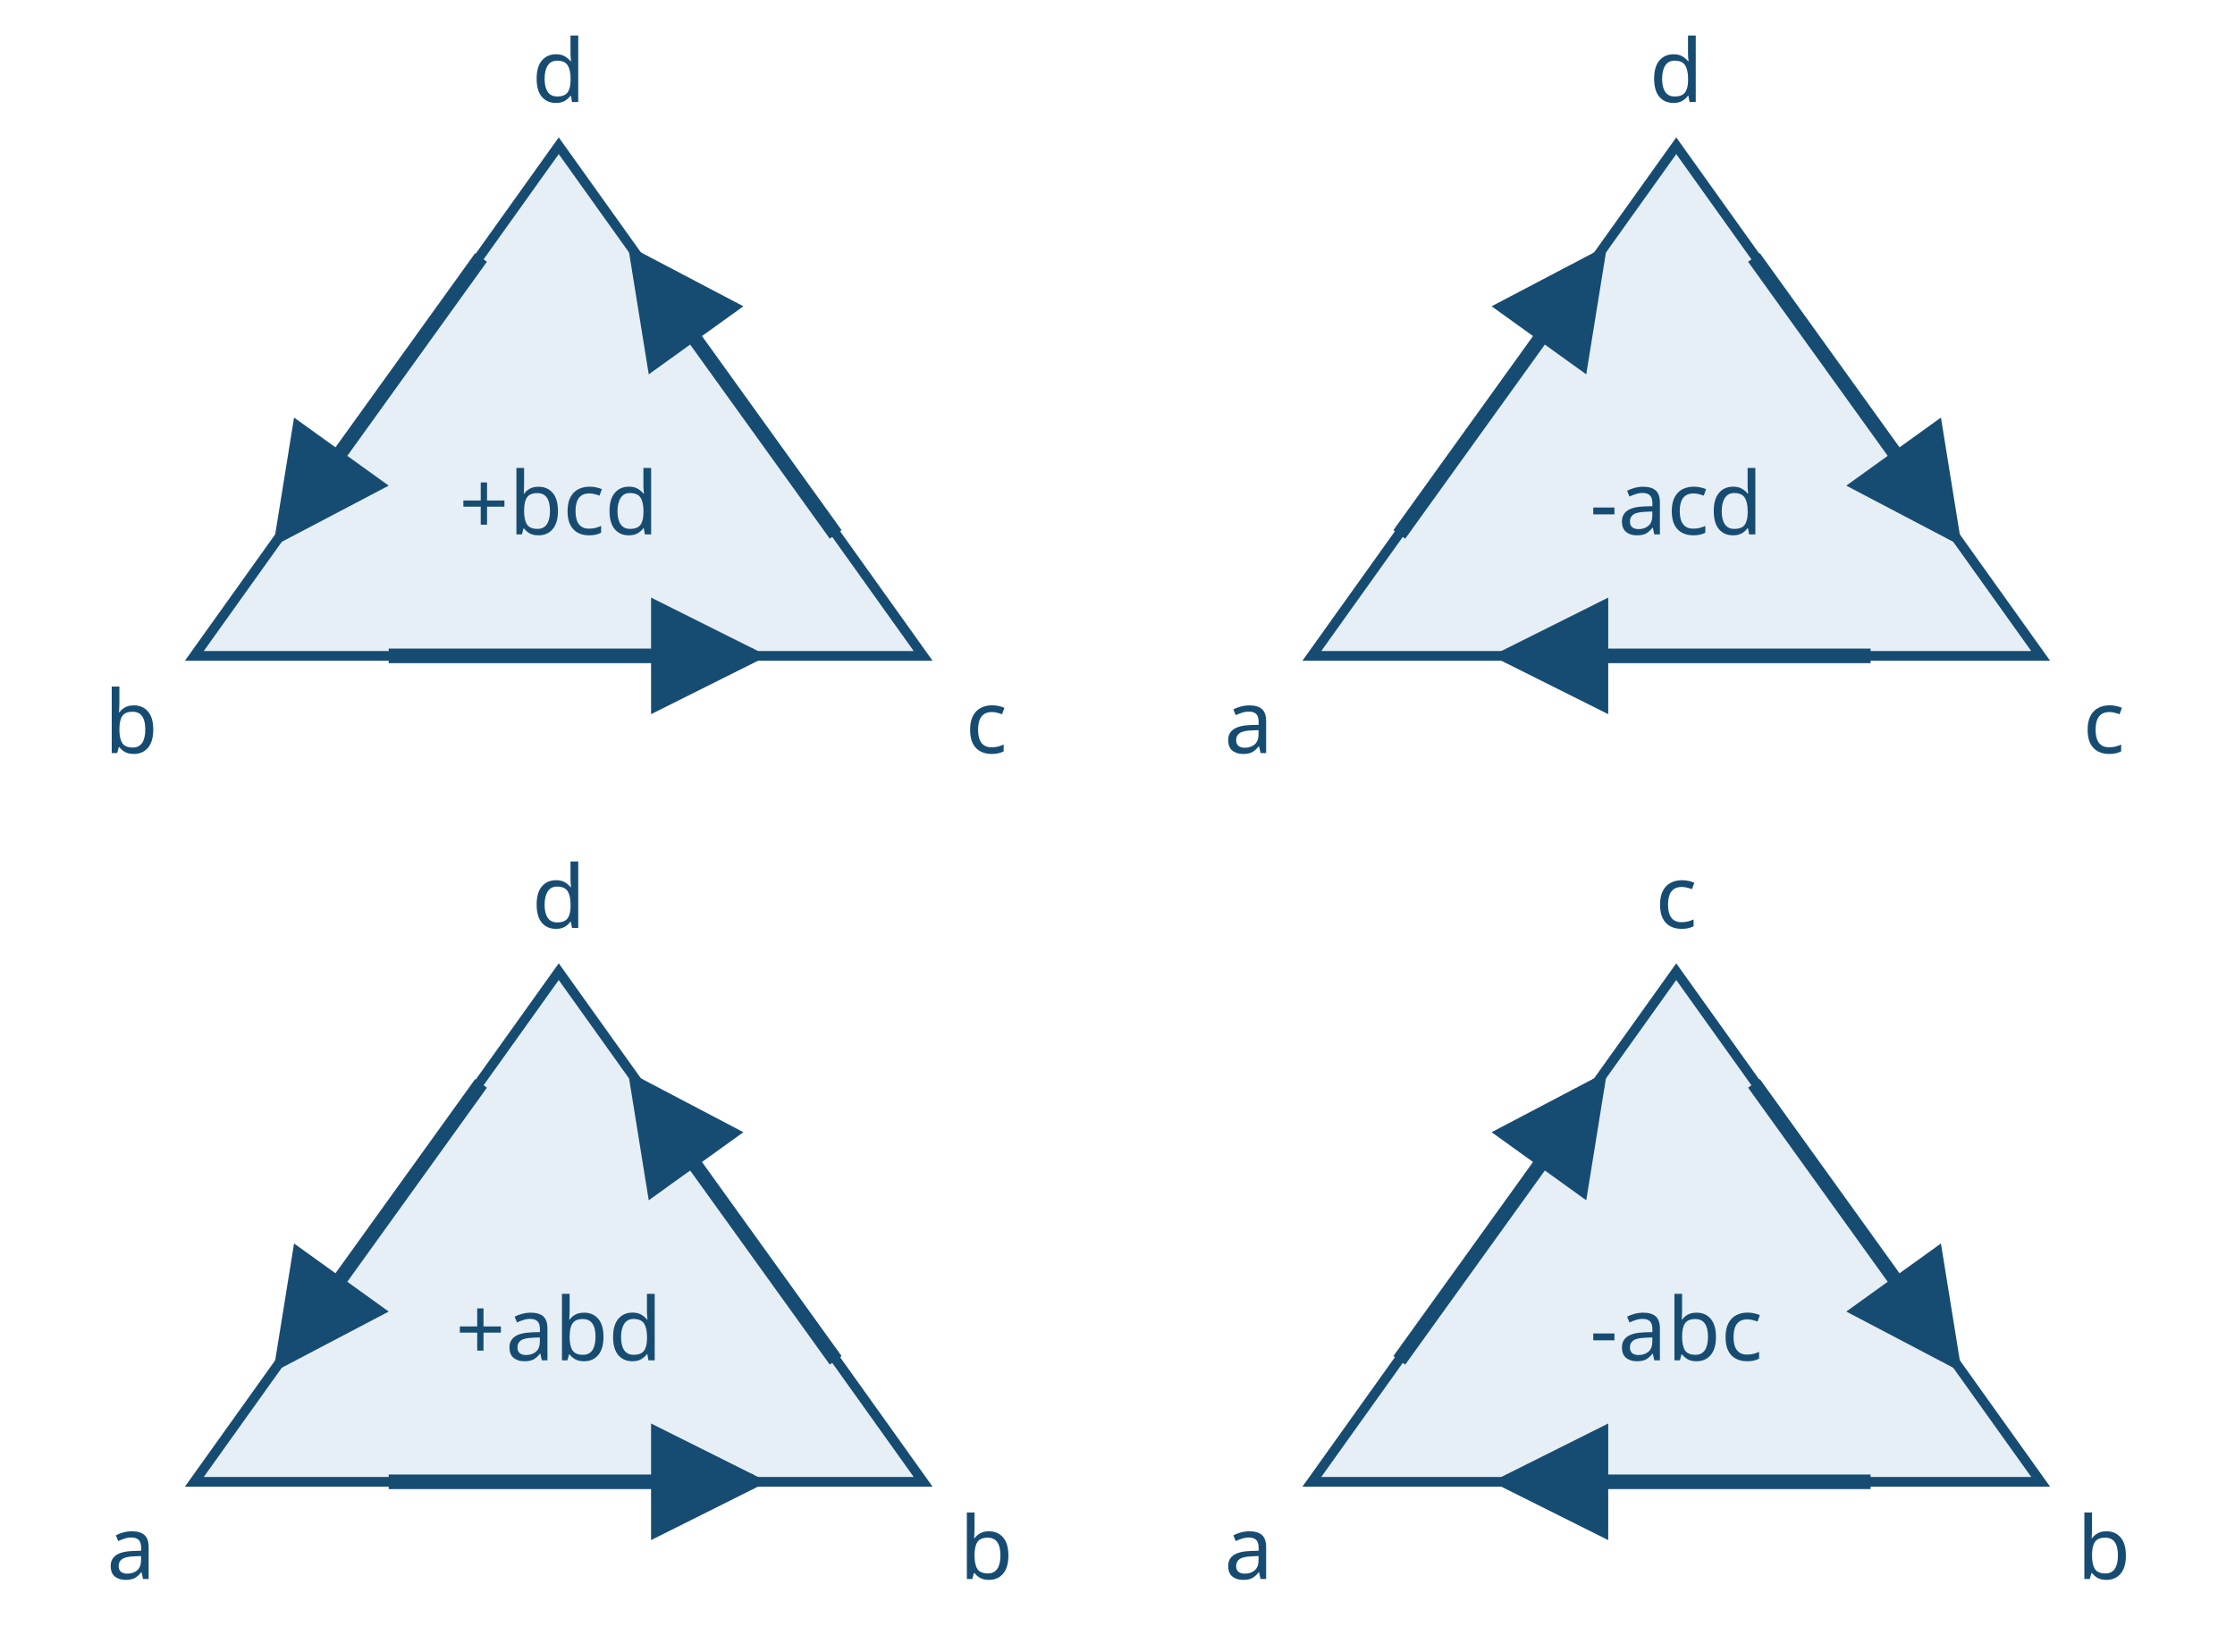
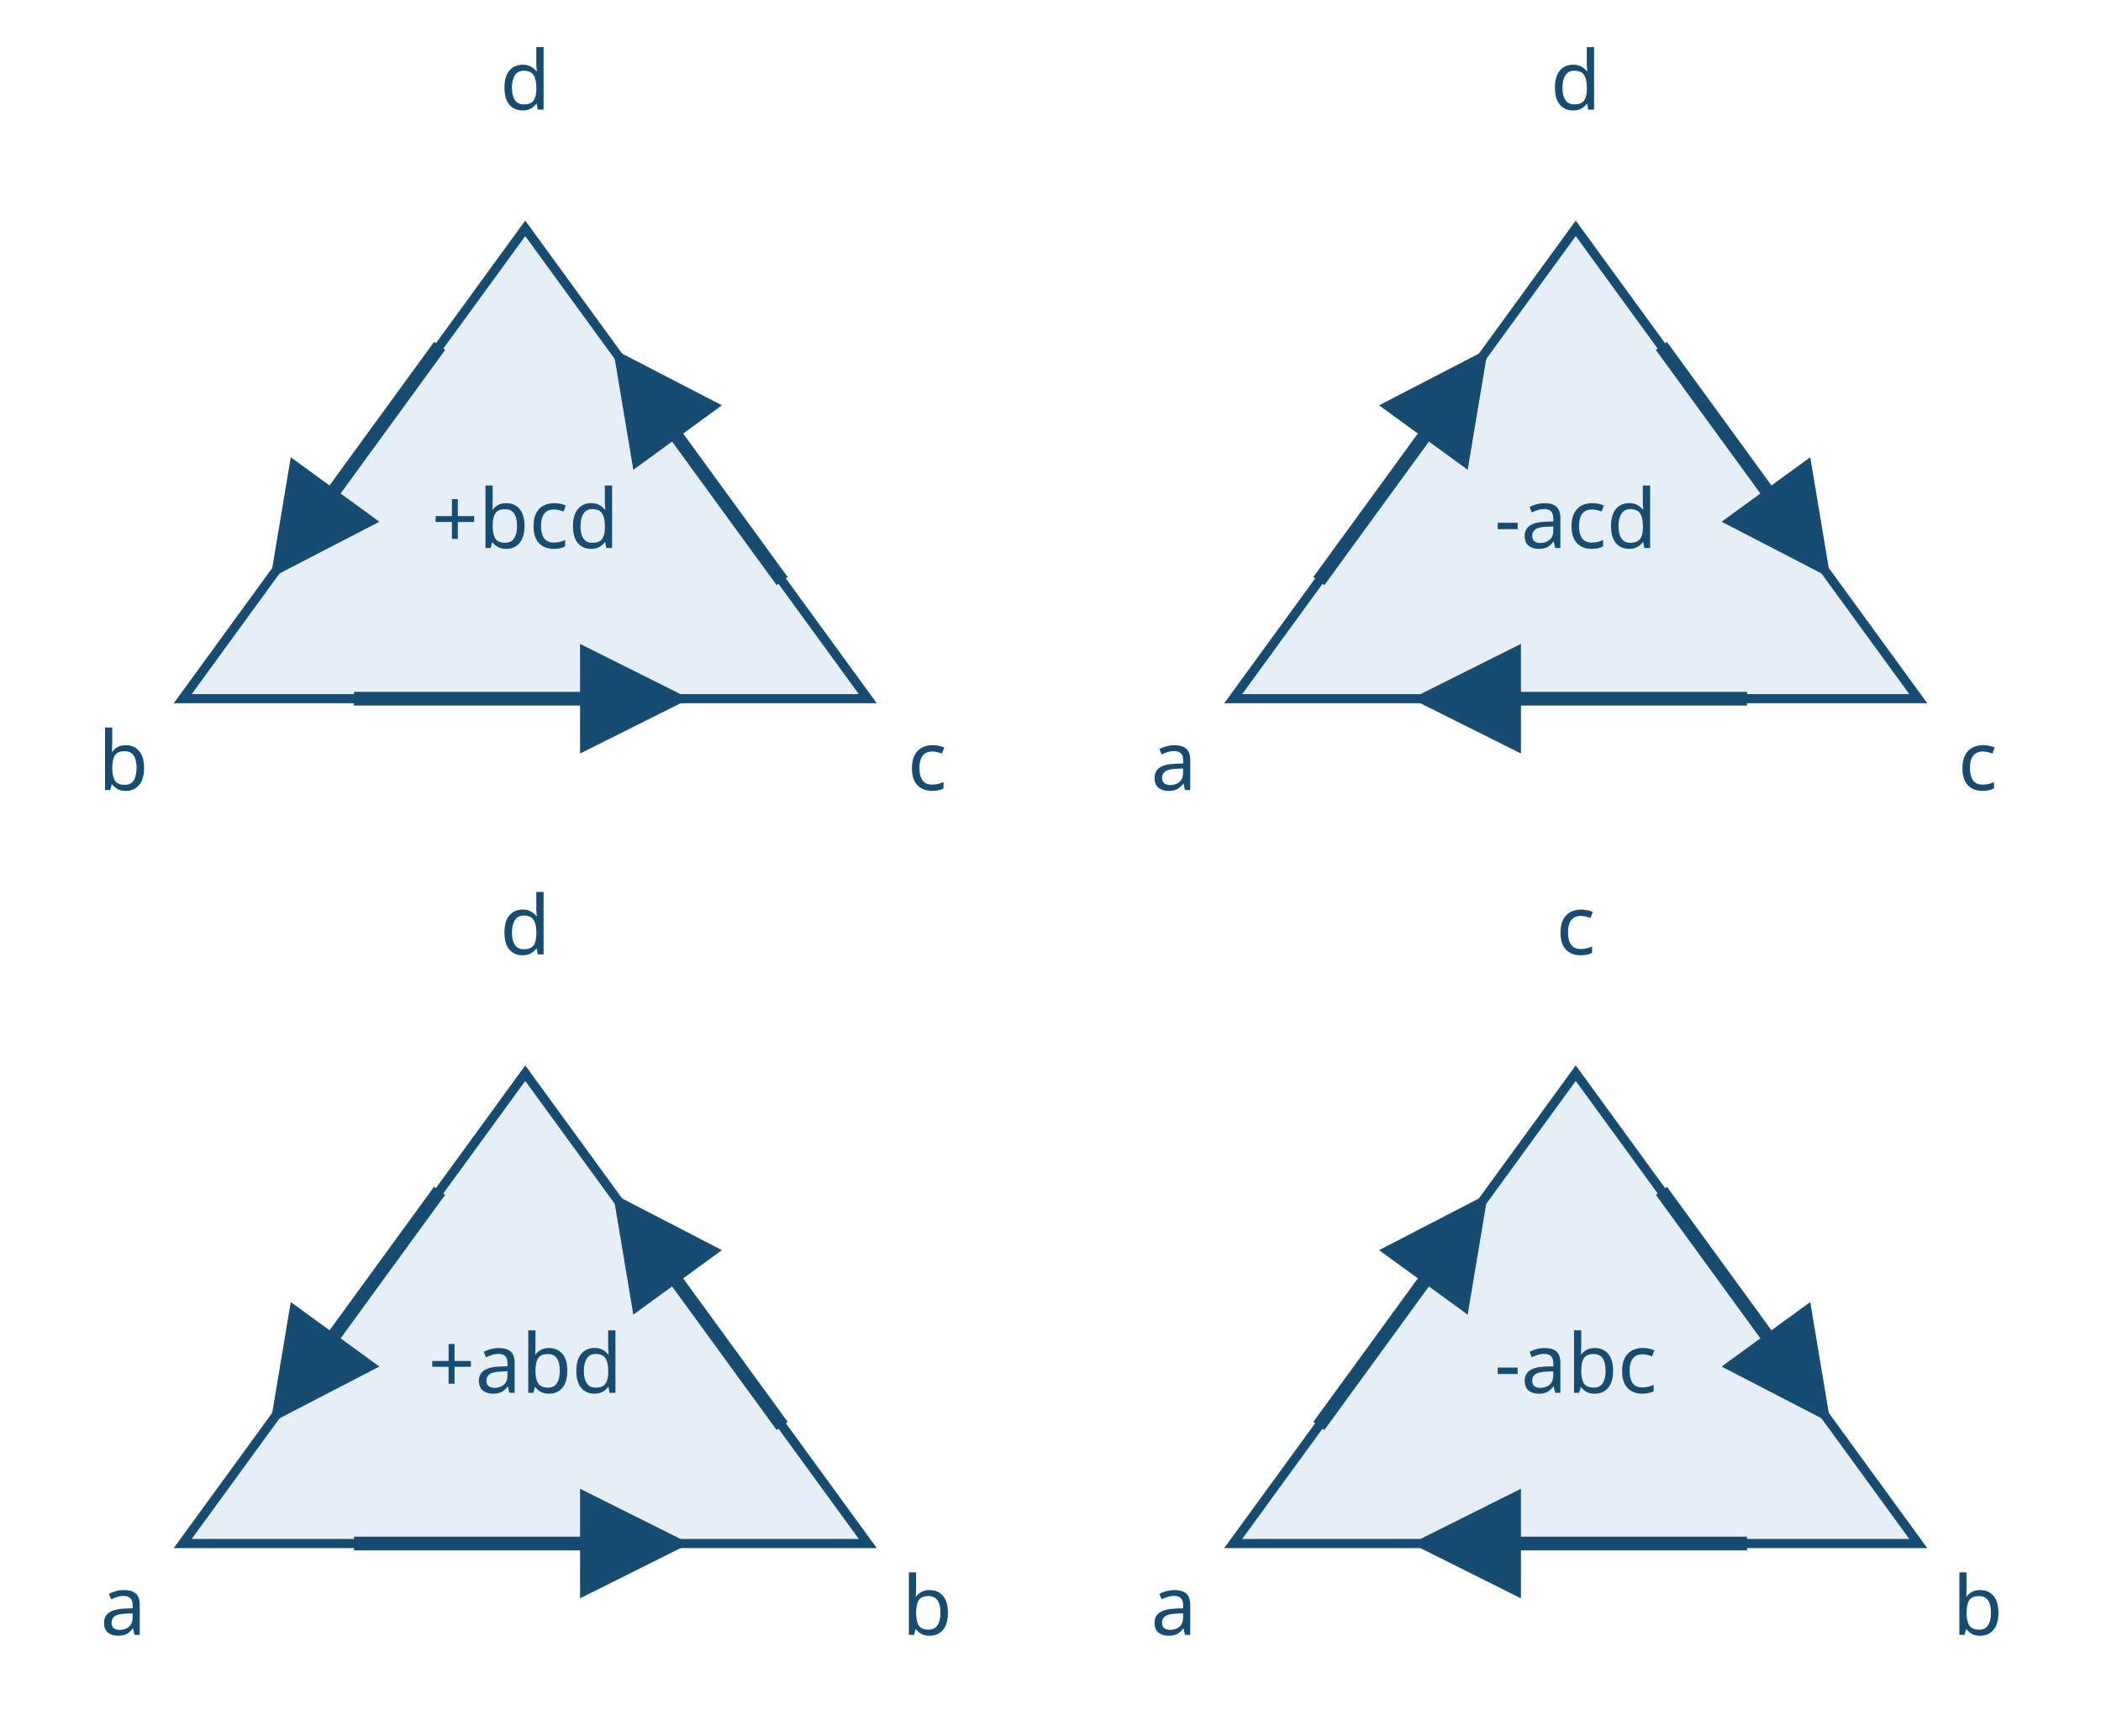
- <svg xmlns="http://www.w3.org/2000/svg" viewBox="0 0 460 340" data-layout-lint="strict">
+ <svg xmlns="http://www.w3.org/2000/svg" viewBox="0 0 460 380" data-layout-lint="strict">
  <defs>
    <marker id="arrow" markerWidth="8" markerHeight="8" refX="7" refY="4" orient="auto">
      <path d="M0 0 L8 4 L0 8 Z" fill="#174c72" />
    </marker>
  </defs>
-   <g transform="translate(5 5)">
-     <polygon points="35,130 185,130 110,25" fill="#e6eff5" stroke="#174c72" stroke-width="2" />
+   <g>
+     <polygon points="40,153 190,153 115,50" fill="#e6eff5" stroke="#174c72" stroke-width="2" />
    <g fill="none" stroke="#174c72" stroke-width="3" marker-end="url(#arrow)">
-       <line x1="75" y1="130" x2="150" y2="130" />
-       <line x1="167" y1="105" x2="126" y2="48" />
-       <line x1="94" y1="48" x2="53" y2="105" />
+       <line x1="77.5" y1="153" x2="148" y2="153" />
+       <line x1="171.25" y1="127.25" x2="136" y2="78.84" />
+       <line x1="96.25" y1="75.75" x2="61" y2="124.16" />
    </g>
    <g font-family="sans-serif" font-size="18" fill="#174c72" text-anchor="middle">
-       <text x="22" y="150">b</text>
-       <text x="198" y="150">c</text>
-       <text x="110" y="16">d</text>
-       <text x="110" y="105">+bcd</text>
+       <text x="27" y="173">b</text>
+       <text x="203" y="173">c</text>
+       <text x="115" y="24">d</text>
+       <text x="115" y="120">+bcd</text>
    </g>
  </g>
-   <g transform="translate(235 5)">
-     <polygon points="35,130 185,130 110,25" fill="#e6eff5" stroke="#174c72" stroke-width="2" />
+   <g>
+     <polygon points="270,153 420,153 345,50" fill="#e6eff5" stroke="#174c72" stroke-width="2" />
    <g fill="none" stroke="#174c72" stroke-width="3" marker-end="url(#arrow)">
-       <line x1="150" y1="130" x2="75" y2="130" />
-       <line x1="126" y1="48" x2="167" y2="105" />
-       <line x1="53" y1="105" x2="94" y2="48" />
+       <line x1="382.5" y1="153" x2="312" y2="153" />
+       <line x1="363.75" y1="75.75" x2="399" y2="124.16" />
+       <line x1="288.75" y1="127.25" x2="324" y2="78.84" />
    </g>
    <g font-family="sans-serif" font-size="18" fill="#174c72" text-anchor="middle">
-       <text x="22" y="150">a</text>
-       <text x="198" y="150">c</text>
-       <text x="110" y="16">d</text>
-       <text x="110" y="105">-acd</text>
+       <text x="257" y="173">a</text>
+       <text x="433" y="173">c</text>
+       <text x="345" y="24">d</text>
+       <text x="345" y="120">-acd</text>
    </g>
  </g>
-   <g transform="translate(5 175)">
-     <polygon points="35,130 185,130 110,25" fill="#e6eff5" stroke="#174c72" stroke-width="2" />
+   <g>
+     <polygon points="40,338 190,338 115,235" fill="#e6eff5" stroke="#174c72" stroke-width="2" />
    <g fill="none" stroke="#174c72" stroke-width="3" marker-end="url(#arrow)">
-       <line x1="75" y1="130" x2="150" y2="130" />
-       <line x1="167" y1="105" x2="126" y2="48" />
-       <line x1="94" y1="48" x2="53" y2="105" />
+       <line x1="77.5" y1="338" x2="148" y2="338" />
+       <line x1="171.25" y1="312.25" x2="136" y2="263.84" />
+       <line x1="96.25" y1="260.75" x2="61" y2="309.16" />
    </g>
    <g font-family="sans-serif" font-size="18" fill="#174c72" text-anchor="middle">
-       <text x="22" y="150">a</text>
-       <text x="198" y="150">b</text>
-       <text x="110" y="16">d</text>
-       <text x="110" y="105">+abd</text>
+       <text x="27" y="358">a</text>
+       <text x="203" y="358">b</text>
+       <text x="115" y="209">d</text>
+       <text x="115" y="305">+abd</text>
    </g>
  </g>
-   <g transform="translate(235 175)">
-     <polygon points="35,130 185,130 110,25" fill="#e6eff5" stroke="#174c72" stroke-width="2" />
+   <g>
+     <polygon points="270,338 420,338 345,235" fill="#e6eff5" stroke="#174c72" stroke-width="2" />
    <g fill="none" stroke="#174c72" stroke-width="3" marker-end="url(#arrow)">
-       <line x1="150" y1="130" x2="75" y2="130" />
-       <line x1="126" y1="48" x2="167" y2="105" />
-       <line x1="53" y1="105" x2="94" y2="48" />
+       <line x1="382.5" y1="338" x2="312" y2="338" />
+       <line x1="363.75" y1="260.75" x2="399" y2="309.16" />
+       <line x1="288.75" y1="312.25" x2="324" y2="263.84" />
    </g>
    <g font-family="sans-serif" font-size="18" fill="#174c72" text-anchor="middle">
-       <text x="22" y="150">a</text>
-       <text x="198" y="150">b</text>
-       <text x="110" y="16">c</text>
-       <text x="110" y="105">-abc</text>
+       <text x="257" y="358">a</text>
+       <text x="433" y="358">b</text>
+       <text x="345" y="209">c</text>
+       <text x="345" y="305">-abc</text>
    </g>
  </g>
</svg>
